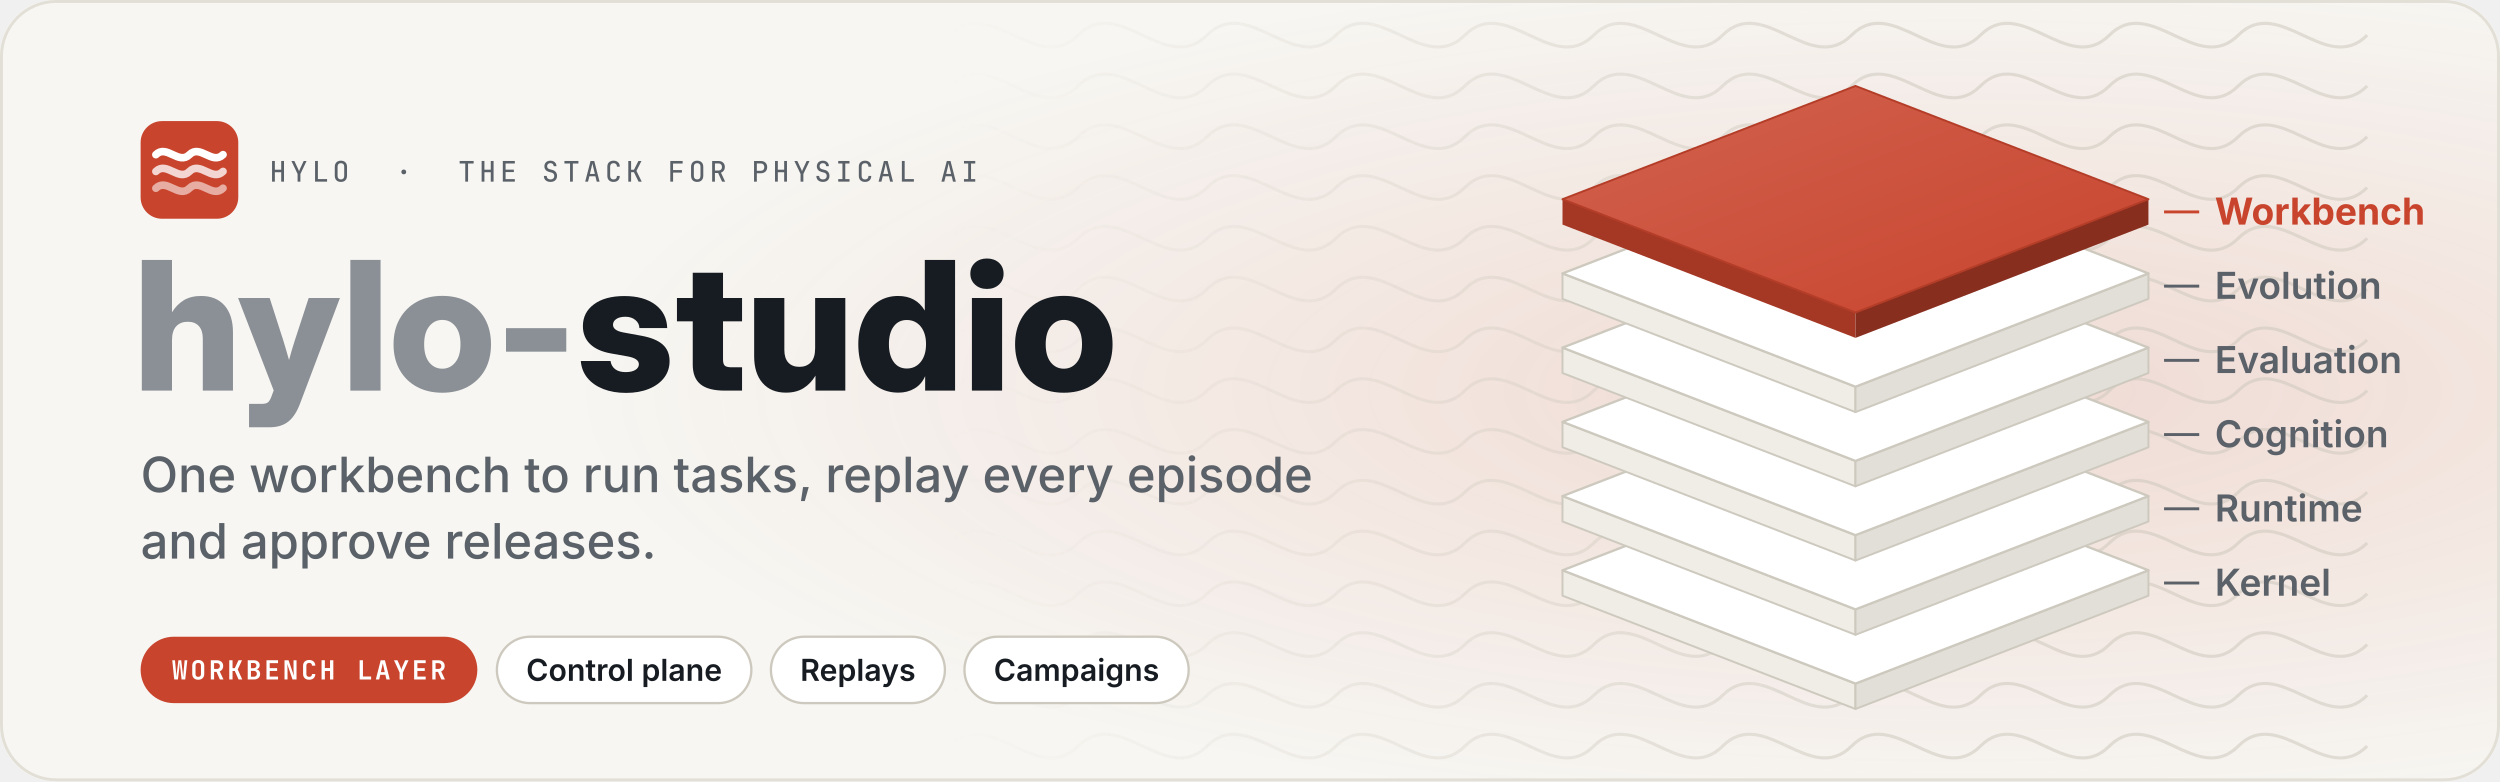
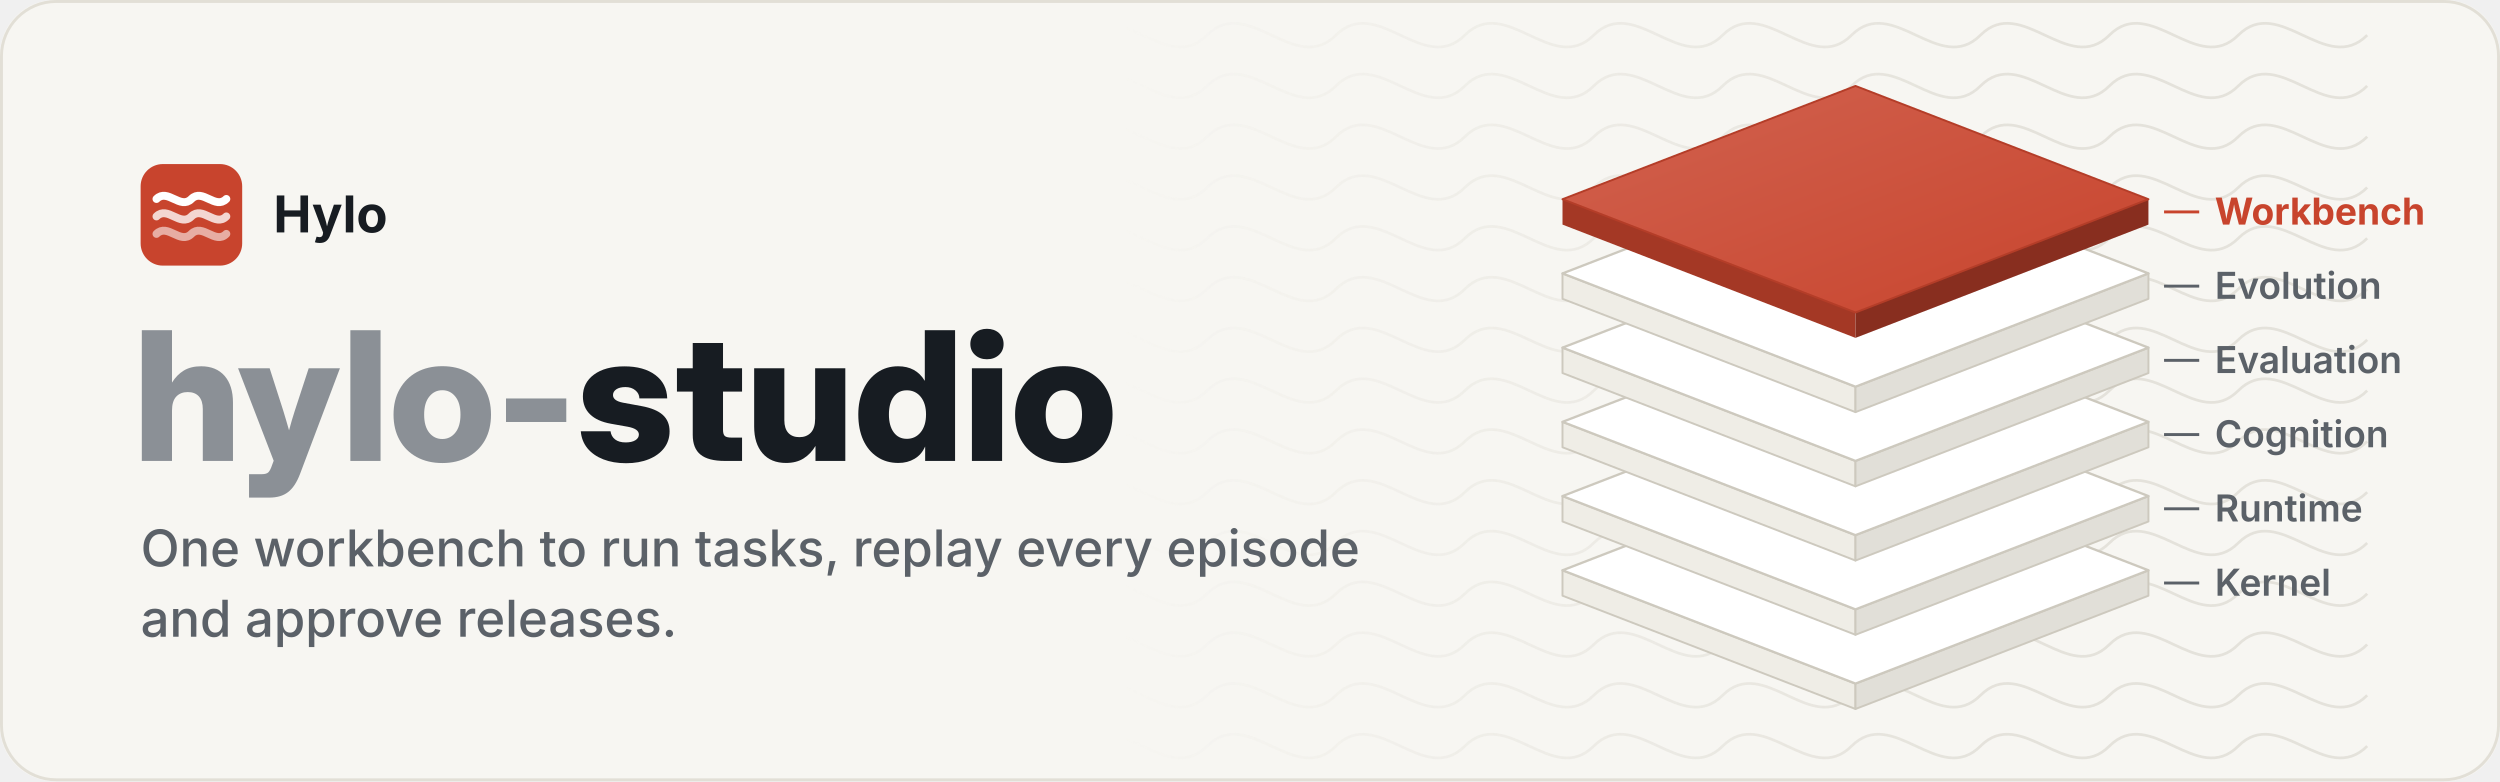
<svg xmlns="http://www.w3.org/2000/svg" viewBox="0 0 1280 400" width="1280" height="400" role="img" aria-labelledby="t d">
  <defs>
+     <path id="b161" d="M135 0V1490H440V888H1089V1490H1395V0H1089V635H440V0Z" />
    <path id="b459" d="M449 0 49 1490H382L555 757Q578 654 598 537Q617 420 635 305Q655 420 676 537Q697 654 722 757L904 1490H1221L1402 757Q1427 655 1448 539Q1469 423 1489 309Q1507 423 1526 539Q1546 655 1569 757L1742 1490H2076L1675 0H1327L1129 762Q1109 843 1093 932Q1077 1022 1061 1118Q1047 1025 1032 936Q1017 846 995 762L798 0Z" />
    <path id="b578" d="M754 -19Q663 -19 600 12Q537 43 498 88Q458 134 437 179H423V0H128V1490H428V930H437Q457 974 496 1021Q534 1068 598 1100Q661 1132 756 1132Q880 1132 983 1068Q1086 1004 1148 876Q1209 748 1209 557Q1209 371 1149 242Q1089 114 986 48Q883 -19 754 -19ZM662 222Q779 222 840 316Q902 410 902 558Q902 705 841 798Q780 892 662 892Q546 892 484 801Q421 710 421 558Q421 406 484 314Q547 222 662 222Z" />
    <path id="b586" d="M628 -22Q459 -22 336 50Q214 123 148 252Q81 382 81 554Q81 727 148 857Q214 987 336 1060Q459 1132 628 1132Q827 1132 960 1032Q1093 933 1125 760L846 708Q827 795 772 846Q718 896 631 896Q511 896 449 802Q387 707 387 555Q387 405 449 310Q511 214 631 214Q718 214 774 266Q830 319 848 409L1127 358Q1095 181 962 80Q829 -22 628 -22Z" />
    <path id="b614" d="M633 -22Q462 -22 338 48Q214 118 148 247Q81 376 81 553Q81 726 148 856Q214 986 334 1059Q455 1132 618 1132Q764 1132 883 1070Q1002 1008 1072 882Q1143 756 1143 565V481H378Q383 344 454 274Q525 204 638 204Q717 204 774 238Q830 271 854 336L1126 285Q1085 146 956 62Q828 -22 633 -22ZM380 669H854Q843 778 784 842Q725 906 621 906Q513 906 451 840Q389 773 380 669Z" />
    <path id="b670" d="M428 647V0H128V1490H422V904Q471 1013 555 1072Q639 1132 763 1132Q937 1132 1042 1020Q1148 908 1148 711V0H847V659Q847 763 794 822Q740 881 645 881Q549 881 488 820Q428 758 428 647Z" />
    <path id="b727" d="M128 0V1490H428V688H445L811 1118H1158L740 633L1179 0H826L514 456L428 359V0Z" />
+     <path id="b736" d="M428 1490V0H128V1490Z" />
    <path id="b773" d="M428 647V0H128V1118H411L415 887Q462 1004 548 1068Q634 1132 763 1132Q937 1132 1042 1020Q1147 908 1147 711V0H847V659Q847 763 794 822Q740 881 645 881Q549 881 488 820Q428 758 428 647Z" />
    <path id="b790" d="M628 -22Q460 -22 337 50Q214 123 148 252Q81 382 81 554Q81 727 148 857Q214 987 337 1060Q460 1132 628 1132Q796 1132 919 1060Q1042 987 1108 857Q1175 727 1175 554Q1175 382 1108 252Q1042 123 919 50Q796 -22 628 -22ZM628 214Q748 214 809 311Q870 408 870 555Q870 703 809 800Q748 896 628 896Q508 896 448 800Q387 703 387 555Q387 408 448 311Q508 214 628 214Z" />
    <path id="b852" d="M128 0V1118H418V923H430Q461 1026 534 1080Q606 1133 700 1133Q751 1133 797 1123V855Q777 861 738 866Q700 870 667 870Q563 870 496 805Q428 740 428 636V0Z" />
+     <path id="b998" d="M120 -396 189 -170 226 -179Q317 -204 375 -176Q433 -147 443 -63L451 -3L31 1118H350L538 538Q561 465 577 392Q593 320 609 246Q627 321 646 394Q666 466 690 538L886 1118H1201L726 -132Q675 -267 580 -346Q484 -426 316 -426Q256 -426 204 -418Q152 -409 120 -396Z" />
    <path id="dx1459" d="M806 712V444H119V712Z" />
    <path id="dx597" d="M509 -23Q370 -23 268 46Q165 114 108 238Q52 363 52 530Q52 691 110 815Q168 939 270 1009Q372 1079 506 1079Q710 1079 809 914H810V1490H1155V0H814V163H813Q772 70 692 24Q613 -23 509 -23ZM605 252Q703 252 764 328Q824 403 824 530Q824 655 764 730Q703 805 605 805Q510 805 456 732Q401 659 401 530Q401 400 456 326Q510 252 605 252Z" />
    <path id="dx670" d="M440 574V0H96V1490H440V893Q493 980 574 1030Q655 1079 772 1079Q944 1079 1040 969Q1135 859 1135 664V0H791V592Q791 686 746 736Q701 785 619 785Q538 785 489 734Q440 682 440 574Z" />
    <path id="dx689" d="M96 0V1056H440V0ZM267 1159Q185 1159 132 1208Q78 1257 78 1333Q78 1409 132 1458Q185 1506 267 1506Q350 1506 404 1458Q457 1409 457 1333Q457 1257 404 1208Q350 1159 267 1159Z" />
    <path id="dx736" d="M440 1490V0H96V1490Z" />
    <path id="dx790" d="M608 -24Q442 -24 317 44Q192 112 122 236Q52 360 52 528Q52 694 122 818Q192 943 317 1012Q442 1080 608 1080Q773 1080 898 1012Q1024 943 1094 818Q1163 694 1163 528Q1163 360 1094 236Q1024 113 898 44Q773 -24 608 -24ZM608 250Q698 250 756 322Q815 394 815 528Q815 662 756 734Q698 806 608 806Q518 806 460 734Q401 662 401 528Q401 394 459 322Q517 250 608 250Z" />
    <path id="dx871" d="M562 -26Q416 -26 303 18Q190 62 122 144Q55 226 46 338H385Q393 279 437 245Q481 211 557 211Q628 211 668 236Q708 261 708 301Q708 367 580 390L389 424Q233 452 152 531Q70 610 70 735Q70 891 196 984Q322 1078 543 1078Q764 1078 895 980Q1026 882 1031 713H714Q713 768 668 805Q624 842 555 842Q488 842 450 816Q413 790 413 751Q413 686 527 664L739 625Q902 595 980 525Q1058 455 1058 337Q1058 229 996 147Q933 65 822 20Q710 -26 562 -26Z" />
    <path id="dx889" d="M761 1056V790H544V355Q544 304 564 285Q584 266 642 266H761V0H566Q376 0 288 72Q199 143 199 297V790H19V1056H199V1344H544V1056Z" />
    <path id="dx915" d="M459 -23Q287 -23 192 87Q96 197 96 392V1056H440V464Q440 370 485 320Q530 271 612 271Q693 271 742 322Q791 374 791 482V1056H1135V0H795V171Q742 81 660 29Q578 -23 459 -23Z" />
    <path id="dx998" d="M129 -418V-151H275Q329 -151 351 -128Q373 -104 392 -46L410 2L4 1056H364L520 570Q537 515 553 460Q569 405 585 349Q600 405 616 460Q633 515 650 570L809 1056H1165L710 -149Q656 -292 574 -355Q493 -418 360 -418Z" />
    <path id="m1501" d="M125 -371 213 214H450L285 -371Z" />
    <path id="m1502" d="M311 -15Q249 -15 206 28Q163 70 163 132Q163 194 206 237Q249 280 311 280Q373 280 416 237Q458 194 458 132Q458 70 416 28Q373 -15 311 -15Z" />
    <path id="m321" d="M786 -20Q593 -20 440 72Q288 164 200 335Q113 506 113 744Q113 983 200 1154Q288 1326 440 1418Q593 1510 786 1510Q979 1510 1130 1418Q1282 1326 1370 1154Q1457 983 1457 744Q1457 506 1370 334Q1282 163 1130 72Q979 -20 786 -20ZM786 188Q913 188 1014 252Q1114 316 1172 440Q1231 564 1231 744Q1231 925 1172 1050Q1114 1174 1014 1238Q913 1302 786 1302Q658 1302 557 1238Q456 1174 398 1050Q339 925 339 744Q339 564 398 440Q456 316 557 252Q658 188 786 188Z" />
    <path id="m507" d="M461 -25Q354 -25 268 14Q183 54 133 130Q83 206 83 316Q83 411 120 472Q157 534 219 570Q281 605 358 623Q434 641 513 650Q661 667 728 680Q795 692 795 751V757Q795 850 740 902Q686 953 581 953Q471 953 408 905Q345 857 322 800L115 854Q153 954 224 1015Q295 1076 386 1104Q478 1132 578 1132Q645 1132 721 1116Q797 1100 864 1058Q931 1017 973 940Q1015 863 1015 742V0H802V153H791Q758 87 678 31Q597 -25 461 -25ZM510 152Q599 152 663 188Q727 223 762 280Q796 337 796 403V546Q780 530 728 518Q675 507 617 499Q559 491 525 487Q432 474 366 436Q299 399 299 313Q299 233 358 192Q418 152 510 152Z" />
    <path id="m578" d="M703 -22Q601 -22 537 12Q473 47 436 93Q400 139 380 175H362V0H148V1490H368V936H380Q399 970 434 1016Q470 1063 534 1098Q598 1132 703 1132Q837 1132 942 1064Q1048 996 1109 867Q1170 738 1170 556Q1170 376 1110 246Q1050 116 944 47Q839 -22 703 -22ZM654 165Q750 165 814 217Q879 269 912 358Q945 447 945 558Q945 668 912 756Q880 843 816 894Q751 945 654 945Q512 945 438 838Q364 732 364 558Q364 383 439 274Q514 165 654 165Z" />
    <path id="m586" d="M618 -23Q460 -23 343 49Q226 121 161 250Q96 380 96 553Q96 727 161 858Q226 988 343 1060Q460 1132 618 1132Q792 1132 918 1044Q1045 957 1086 802L877 752Q854 839 788 892Q721 946 619 946Q518 946 452 893Q385 840 352 750Q320 661 320 553Q320 446 352 358Q385 269 452 216Q518 163 619 163Q723 163 791 218Q859 274 881 365L1089 315Q1048 157 921 67Q794 -23 618 -23Z" />
    <path id="m597" d="M564 -22Q428 -22 322 47Q217 116 156 246Q96 376 96 556Q96 738 157 867Q218 996 324 1064Q429 1132 564 1132Q668 1132 732 1098Q796 1063 832 1016Q867 970 886 936H898V1490H1118V0H904V175H886Q866 139 830 93Q793 47 729 12Q665 -22 564 -22ZM612 165Q752 165 827 274Q902 383 902 558Q902 732 828 838Q754 945 612 945Q515 945 450 894Q386 843 354 756Q321 668 321 558Q321 447 354 358Q387 269 452 217Q517 165 612 165Z" />
    <path id="m614" d="M630 -23Q465 -23 345 48Q225 119 160 248Q96 377 96 551Q96 723 160 854Q223 985 339 1058Q455 1132 611 1132Q738 1132 852 1076Q967 1019 1038 896Q1110 772 1110 570V492H317Q323 330 409 244Q495 159 632 159Q724 159 790 199Q857 239 886 317L1093 268Q1053 137 931 57Q809 -23 630 -23ZM318 656H892Q880 788 810 869Q739 950 612 950Q480 950 404 864Q327 777 318 656Z" />
    <path id="m670" d="M368 662V0H148V1490H366V917Q419 1028 504 1080Q589 1132 704 1132Q875 1132 980 1024Q1085 917 1085 710V0H864V683Q864 804 801 872Q738 940 628 940Q516 940 442 868Q368 795 368 662Z" />
    <path id="m689" d="M148 0V1118H368V0ZM259 1289Q202 1289 162 1327Q121 1365 121 1419Q121 1474 162 1512Q202 1550 259 1550Q316 1550 357 1512Q398 1474 398 1419Q398 1365 357 1327Q316 1289 259 1289Z" />
    <path id="m727" d="M148 0V1490H368V646H388L829 1118H1093L643 636L1124 0H852L475 501L368 394V0Z" />
    <path id="m736" d="M368 1490V0H148V1490Z" />
    <path id="m773" d="M368 662V0H148V1118H358L359 903Q411 1021 498 1076Q586 1132 704 1132Q875 1132 980 1024Q1084 917 1084 710V0H864V683Q864 804 801 872Q738 940 628 940Q516 940 442 868Q368 795 368 662Z" />
    <path id="m790" d="M618 -23Q461 -23 344 49Q226 121 161 250Q96 380 96 553Q96 727 161 858Q226 988 344 1060Q461 1132 618 1132Q776 1132 894 1060Q1011 988 1076 858Q1141 727 1141 553Q1141 380 1076 250Q1011 121 894 49Q776 -23 618 -23ZM618 163Q720 163 786 216Q853 270 886 358Q918 447 918 553Q918 660 886 750Q853 839 786 892Q720 946 618 946Q517 946 451 892Q385 839 352 750Q320 660 320 553Q320 447 352 358Q385 270 451 216Q517 163 618 163Z" />
    <path id="m843" d="M148 -418V1118H362V936H380Q399 970 434 1016Q470 1063 534 1098Q598 1132 703 1132Q837 1132 942 1064Q1048 996 1109 867Q1170 738 1170 556Q1170 376 1110 246Q1050 116 944 47Q839 -22 703 -22Q601 -22 537 12Q473 47 436 93Q400 139 380 175H368V-418ZM654 165Q750 165 814 217Q879 269 912 358Q945 447 945 558Q945 668 912 756Q880 843 816 894Q751 945 654 945Q512 945 438 838Q364 732 364 558Q364 383 439 274Q514 165 654 165Z" />
    <path id="m852" d="M148 0V1118H361V938H373Q403 1029 480 1082Q558 1134 656 1134Q677 1134 704 1132Q732 1130 749 1128V918Q737 921 703 926Q669 930 634 930Q519 930 444 860Q368 789 368 679V0Z" />
    <path id="m871" d="M549 -23Q367 -23 248 56Q128 134 98 283L305 326Q350 155 551 155Q658 155 720 200Q783 244 783 306Q783 412 626 447L438 490Q130 559 130 799Q130 899 186 974Q241 1049 338 1090Q436 1132 563 1132Q744 1132 847 1054Q950 977 986 853L789 810Q768 869 716 914Q664 958 565 958Q474 958 413 917Q352 876 352 813Q352 757 392 722Q433 688 525 667L705 627Q1010 558 1010 325Q1010 223 952 144Q893 66 789 22Q685 -23 549 -23Z" />
    <path id="m889" d="M626 1118V939H403V302Q403 235 432 204Q460 172 525 172Q543 172 570 176Q598 180 618 184L657 8Q622 -4 582 -10Q541 -15 503 -15Q351 -15 267 64Q183 142 183 284V939H20V1118H183V1384H403V1118Z" />
    <path id="m915" d="M529 -14Q358 -14 253 94Q148 201 148 408V1118H368V435Q368 314 432 246Q495 178 604 178Q716 178 790 250Q864 323 864 456V1118H1085V0H874L873 217Q820 95 732 40Q645 -14 529 -14Z" />
    <path id="m980" d="M468 0 46 1118H284L505 483Q531 409 551 336Q571 262 590 188Q608 261 628 335Q648 409 673 483L894 1118H1130L708 0Z" />
    <path id="m984" d="M393 0 57 1118H289L412 655Q435 565 462 458Q488 350 514 219Q540 345 566 453Q592 561 617 655L740 1118H960L1082 655Q1105 564 1131 456Q1157 349 1183 221Q1208 348 1234 455Q1260 562 1284 655L1407 1118H1641L1304 0H1083L945 481Q920 569 896 668Q872 766 849 867Q825 766 801 666Q777 567 752 481L614 0Z" />
    <path id="m998" d="M133 -402 187 -223 212 -229Q297 -252 356 -224Q416 -195 447 -87L471 -5L46 1118H284L505 483Q530 409 549 337Q568 265 586 193Q605 265 625 338Q645 410 671 483L896 1118H1132L646 -155Q595 -289 508 -358Q422 -426 287 -426Q235 -426 194 -418Q154 -411 133 -402Z" />
-     <path id="mono1" d="M46 0 235 730H366L554 0H453L407 190H193L147 0ZM213 272H387L335 490Q320 550 311 592Q302 634 300 649Q298 634 289 592Q280 550 266 491Z" />
-     <path id="mono122" d="M88 0V730H325Q395 730 446 703Q497 676 525 628Q553 579 553 512Q553 446 525 398Q497 349 446 322Q394 295 325 295H187V0ZM187 383H325Q383 383 417 418Q451 454 451 512Q451 571 417 606Q383 642 325 642H187Z" />
-     <path id="mono125" d="M89 0V730H315Q382 730 432 704Q482 677 510 630Q538 582 538 518Q538 444 500 391Q463 338 401 316L548 0H439L300 305H187V0ZM187 393H315Q371 393 404 427Q436 461 436 517Q436 574 403 608Q370 642 315 642H187Z" />
-     <path id="mono129" d="M304 -10Q196 -10 132 46Q68 103 68 202H167Q167 144 204 111Q241 78 304 78Q364 78 400 112Q435 145 435 201Q435 243 412 274Q389 306 347 317L239 346Q168 366 126 418Q85 471 85 543Q85 602 112 646Q138 691 186 716Q234 740 297 740Q361 740 410 716Q458 691 485 647Q512 603 512 545H414Q414 593 382 623Q349 653 297 653Q245 653 214 623Q182 593 182 545Q182 506 203 480Q224 453 262 442L373 412Q448 392 490 336Q532 279 532 201Q532 137 504 90Q476 42 424 16Q373 -10 304 -10Z" />
-     <path id="mono137" d="M251 0V640H53V730H547V640H350V0Z" />
-     <path id="mono168" d="M251 0V271L32 730H137L272 442Q284 416 292 395Q299 374 301 365Q304 374 312 395Q319 416 332 442L466 730H568L350 271V0Z" />
-     <path id="mono27" d="M308 -10Q207 -10 148 46Q88 103 88 202V529Q88 627 148 684Q207 740 308 740Q408 740 468 683Q527 626 527 529H428Q428 588 396 620Q364 652 308 652Q251 652 219 620Q187 588 187 529V202Q187 142 219 110Q251 78 308 78Q364 78 396 110Q428 142 428 202H527Q527 104 468 47Q408 -10 308 -10Z" />
-     <path id="mono37" d="M97 0V730H522V641H195V424H487V338H195V89H522V0Z" />
-     <path id="mono56" d="M91 0V730H527V639H188V409H501V319H190V0Z" />
-     <path id="mono64" d="M89 0V730H188V422H412V730H511V0H412V332H188V0Z" />
-     <path id="mono67" d="M101 0V90H250V640H101V730H499V640H350V90H499V0Z" />
-     <path id="mono81" d="M88 0V730H187V420H289L445 730H553L376 379L562 0H450L287 333H187V0Z" />
-     <path id="mono818" d="M300 259Q262 259 238 282Q215 305 215 341Q215 379 238 403Q262 427 300 427Q338 427 362 403Q385 379 385 341Q385 305 362 282Q338 259 300 259Z" />
-     <path id="mono83" d="M128 0V730H227V90H552V0Z" />
-     <path id="mono96" d="M300 -10Q200 -10 142 48Q84 106 84 212V519Q84 624 142 682Q200 740 300 740Q400 740 458 682Q516 625 516 519V212Q516 106 458 48Q400 -10 300 -10ZM300 78Q356 78 386 110Q417 142 417 202V529Q417 588 387 620Q357 652 300 652Q243 652 213 620Q183 588 183 529V202Q183 142 214 110Q244 78 300 78Z" />
-     <path id="monob1" d="M35 0 219 730H380L565 0H437L397 177H203L163 0ZM226 279H374L330 475Q319 524 311 564Q303 603 300 621Q297 603 289 564Q281 524 270 476Z" />
-     <path id="monob125" d="M77 0V730H307Q380 730 434 703Q487 676 517 628Q547 579 547 513Q547 440 511 386Q475 331 414 308L557 0H420L292 290H201V0ZM201 400H307Q360 400 390 429Q420 458 420 509Q420 560 390 590Q359 620 307 620H201Z" />
-     <path id="monob162" d="M90 0 14 730H118L164 220Q166 194 168 154Q171 113 171 85Q174 113 178 154Q181 194 184 220L248 730H355L415 220Q418 194 422 154Q427 113 430 85Q431 113 434 154Q436 194 438 220L483 730H586L506 0H368L312 512Q309 541 306 582Q303 624 301 651Q299 624 296 582Q293 541 290 512L229 0Z" />
-     <path id="monob168" d="M237 0V265L23 730H155L268 477Q281 447 290 418Q299 389 302 373Q306 389 314 418Q323 447 336 477L447 730H577L363 265V0Z" />
-     <path id="monob26" d="M77 0V730H301Q406 730 468 679Q531 628 531 542Q531 482 496 439Q462 396 407 387V385Q448 380 480 356Q512 331 530 292Q548 254 548 208Q548 145 519 98Q490 51 437 26Q384 0 312 0ZM199 429H299Q348 429 377 456Q406 482 406 528Q406 573 378 600Q349 626 299 626H199ZM199 104H305Q360 104 392 134Q423 163 423 214Q423 265 392 296Q360 328 305 328H199Z" />
-     <path id="monob27" d="M308 -10Q237 -10 185 16Q133 43 104 92Q76 140 76 206V524Q76 590 104 638Q133 687 185 714Q237 740 308 740Q378 740 430 714Q482 687 511 638Q540 590 540 524H414Q414 575 386 602Q359 630 308 630Q257 630 229 602Q201 575 201 524V206Q201 155 229 128Q257 100 308 100Q359 100 386 128Q414 155 414 206H540Q540 140 511 92Q482 43 430 16Q378 -10 308 -10Z" />
-     <path id="monob37" d="M88 0V730H526V620H211V430H491V324H211V110H526V0Z" />
-     <path id="monob64" d="M77 0V730H202V434H398V730H523V0H398V321H202V0Z" />
-     <path id="monob81" d="M76 0V730H201V432H287L426 730H561L397 382L569 0H430L286 323H201V0Z" />
-     <path id="monob83" d="M121 0V730H246V113H556V0Z" />
-     <path id="monob90" d="M72 0V730H225L428 140Q425 172 422 216Q419 259 416 304Q414 349 414 384V730H528V0H375L174 590Q176 561 179 520Q182 479 184 436Q186 393 186 357V0Z" />
-     <path id="monob96" d="M300 -10Q195 -10 134 50Q72 110 72 216V514Q72 620 134 680Q195 740 300 740Q405 740 466 680Q528 620 528 515V216Q528 110 466 50Q405 -10 300 -10ZM300 100Q351 100 377 128Q403 155 403 206V524Q403 575 377 602Q351 630 300 630Q249 630 223 602Q197 575 197 524V206Q197 155 223 128Q249 100 300 100Z" />
    <path id="sb271" d="M150 0V1490H417V1048L413 729Q465 809 523 884Q581 959 654 1044L1045 1490H1377L805 845L1387 0H1072L620 668L417 447V0Z" />
    <path id="sb384" d="M150 0V1490H707Q964 1490 1098 1358Q1232 1226 1232 1013Q1232 862 1164 753Q1096 644 964 592L1287 0H988L695 547H417V0ZM417 768H668Q819 768 889 832Q959 895 959 1013Q959 1133 889 1200Q819 1266 666 1266H417Z" />
    <path id="sb507" d="M450 -23Q344 -23 259 16Q174 54 125 129Q76 204 76 314Q76 440 138 510Q199 579 296 610Q394 642 502 653Q648 669 713 682Q778 696 778 754V759Q778 841 728 886Q678 932 583 932Q485 932 427 889Q369 846 349 791L108 840Q157 988 286 1060Q414 1132 582 1132Q661 1132 742 1114Q822 1095 889 1052Q956 1008 997 934Q1038 859 1038 747V0H789V154H779Q742 82 661 30Q580 -23 450 -23ZM517 170Q637 170 708 239Q780 308 780 401V533Q762 519 716 508Q670 498 618 490Q567 483 533 478Q445 466 386 430Q328 394 328 317Q328 245 381 208Q434 170 517 170Z" />
    <path id="sb614" d="M632 -23Q463 -23 342 48Q220 119 154 248Q89 377 89 552Q89 724 154 854Q218 985 336 1058Q455 1132 615 1132Q751 1132 868 1072Q984 1013 1055 888Q1126 764 1126 568V486H348Q353 337 432 259Q510 181 635 181Q721 181 782 218Q844 255 870 326L1109 277Q1069 142 944 60Q818 -23 632 -23ZM349 663H873Q861 783 796 856Q732 928 616 928Q497 928 428 852Q358 775 349 663Z" />
    <path id="sb658" d="M620 -442Q418 -442 296 -368Q174 -294 132 -183L352 -104Q378 -152 438 -198Q497 -244 619 -244Q740 -244 813 -188Q886 -131 886 -11V200H864Q844 160 807 117Q770 74 708 46Q646 17 549 17Q421 17 316 78Q212 138 150 259Q89 380 89 562Q89 745 150 872Q212 1000 317 1066Q422 1132 551 1132Q650 1132 714 1099Q778 1066 816 1020Q854 973 874 933H888V1118H1143V-3Q1143 -153 1075 -250Q1007 -347 889 -394Q771 -442 620 -442ZM622 222Q749 222 818 313Q887 404 887 564Q887 723 819 820Q751 918 622 918Q490 918 422 817Q355 716 355 564Q355 409 423 316Q491 222 622 222Z" />
    <path id="sb689" d="M138 0V1118H398V0ZM268 1276Q206 1276 162 1318Q117 1359 117 1419Q117 1478 162 1520Q206 1561 268 1561Q331 1561 376 1520Q420 1478 420 1419Q420 1359 376 1318Q331 1276 268 1276Z" />
    <path id="sb73" d="M785 -20Q589 -20 435 71Q281 162 192 333Q103 504 103 744Q103 985 192 1156Q282 1328 436 1419Q590 1510 785 1510Q948 1510 1082 1449Q1215 1388 1302 1272Q1389 1157 1413 994H1144Q1119 1126 1021 1198Q923 1271 789 1271Q606 1271 488 1134Q371 998 371 744Q371 487 489 353Q607 219 788 219Q922 219 1020 292Q1119 364 1144 496H1414Q1393 353 1311 236Q1229 119 1095 50Q961 -20 785 -20Z" />
    <path id="sb736" d="M398 1490V0H138V1490Z" />
    <path id="sb766" d="M138 0V1118H382L390 905Q434 1024 520 1080Q607 1136 707 1136Q921 1136 994 893Q1039 1014 1136 1075Q1233 1136 1351 1136Q1502 1136 1604 1038Q1706 940 1706 754V0H1446V714Q1446 818 1389 866Q1332 914 1252 914Q1157 914 1103 855Q1049 796 1049 702V0H795V726Q795 811 742 862Q689 914 606 914Q520 914 459 856Q398 797 398 685V0Z" />
    <path id="sb773" d="M398 655V0H138V1118H384L387 895Q487 1132 733 1132Q906 1132 1010 1022Q1115 912 1115 711V0H855V671Q855 783 797 847Q739 911 637 911Q533 911 466 844Q398 777 398 655Z" />
    <path id="sb790" d="M623 -23Q460 -23 340 50Q220 122 154 252Q89 381 89 553Q89 727 154 858Q220 988 340 1060Q460 1132 623 1132Q786 1132 906 1060Q1026 988 1092 858Q1158 727 1158 553Q1158 381 1092 252Q1026 122 906 50Q786 -23 623 -23ZM623 188Q714 188 774 237Q834 286 864 369Q894 452 894 554Q894 657 864 740Q834 823 774 872Q714 921 623 921Q533 921 473 872Q413 823 384 740Q354 657 354 554Q354 452 384 369Q413 286 473 237Q533 188 623 188Z" />
-     <path id="sb843" d="M138 -418V1118H392V933H409Q428 972 465 1018Q502 1065 566 1098Q630 1132 729 1132Q858 1132 962 1066Q1067 1000 1128 872Q1190 743 1190 557Q1190 373 1130 244Q1069 115 965 48Q861 -20 728 -20Q632 -20 568 12Q505 45 467 91Q429 137 409 177H398V-418ZM658 194Q788 194 856 298Q923 401 923 558Q923 714 856 816Q790 918 658 918Q529 918 461 820Q393 721 393 558Q393 395 462 294Q531 194 658 194Z" />
    <path id="sb852" d="M138 0V1118H390V931H402Q432 1028 507 1080Q582 1133 678 1133Q728 1133 773 1126V887Q757 891 721 896Q685 900 650 900Q541 900 470 832Q398 765 398 658V0Z" />
-     <path id="sb871" d="M561 -23Q368 -23 242 60Q117 142 88 294L331 340Q375 176 566 176Q662 176 718 214Q775 253 775 310Q775 405 624 438L433 479Q119 547 119 792Q119 896 176 972Q233 1048 334 1090Q436 1132 570 1132Q760 1132 870 1053Q981 974 1015 844L783 798Q763 856 713 897Q663 938 573 938Q491 938 435 902Q379 865 379 808Q379 759 416 728Q452 696 538 677L728 637Q1041 570 1041 335Q1041 229 980 148Q919 68 810 22Q702 -23 561 -23Z" />
    <path id="sb889" d="M655 1118V914H439V315Q439 254 464 226Q490 197 550 197Q568 197 597 202Q626 206 645 210L686 9Q643 -4 598 -10Q553 -15 512 -15Q351 -15 265 65Q179 145 179 293V914H20V1118H179V1384H439V1118Z" />
    <path id="sb915" d="M521 -14Q348 -14 243 96Q138 206 138 407V1118H398V447Q398 335 456 271Q515 207 617 207Q721 207 788 274Q855 341 855 463V1118H1116V0H869L867 224Q767 -14 521 -14Z" />
    <path id="sb95" d="M150 0V1490H1118V1265H417V863H1066V641H417V225H1122V0Z" />
    <path id="sb980" d="M455 0 39 1118H317L521 510Q546 436 566 361Q585 286 604 210Q622 286 641 361Q660 436 685 510L888 1118H1164L746 0Z" />
-     <path id="sb998" d="M127 -399 188 -196 219 -204Q307 -228 366 -200Q425 -171 445 -75L461 -4L39 1118H317L521 510Q545 437 563 364Q581 292 597 219Q616 293 636 366Q655 438 680 510L891 1118H1166L686 -144Q635 -278 544 -352Q453 -426 301 -426Q246 -426 200 -418Q153 -410 127 -399Z" />
    <clipPath id="cardclip">
      <rect width="1280" height="400" rx="28" />
    </clipPath>
-     <radialGradient id="glow" cx="0.78" cy="0.5" r="0.55">
-       <stop offset="0" stop-color="#c8442d" stop-opacity="0.16" />
-       <stop offset="1" stop-color="#c8442d" stop-opacity="0" />
-     </radialGradient>
    <linearGradient id="wavefade" x1="0" y1="0" x2="1" y2="0">
-       <stop offset="0.38" stop-color="#fff" stop-opacity="0" />
-       <stop offset="0.75" stop-color="#fff" stop-opacity="1" />
+       <stop offset="0.45" stop-color="#fff" stop-opacity="0" />
+       <stop offset="0.8" stop-color="#fff" stop-opacity="1" />
    </linearGradient>
    <mask id="wavemask">
      <rect width="1280" height="400" fill="url(#wavefade)" />
    </mask>
    <linearGradient id="slab0" x1="0" y1="0" x2="1" y2="1">
      <stop offset="0" stop-color="#d1624f" />
      <stop offset="1" stop-color="#c8442d" />
    </linearGradient>
  </defs>
  <g clip-path="url(#cardclip)">
    <rect x="0.0" y="0.0" width="1280.0" height="400.0" rx="0" fill="#f7f6f2" />
-     <rect x="0.0" y="0.0" width="1280.0" height="400.0" rx="0" fill="url(#glow)" />
-     <g mask="url(#wavemask)" fill="none" stroke="#cdc9be" stroke-width="1.6" opacity="0.55">
+     <g mask="url(#wavemask)" fill="none" stroke="#cdc9be" stroke-width="1.4" opacity="0.45">
      <path d="M420 18c21-21 45 21 66 0s45 21 66 0s45 21 66 0s45 21 66 0s45 21 66 0s45 21 66 0s45 21 66 0s45 21 66 0s45 21 66 0s45 21 66 0s45 21 66 0s45 21 66 0" />
      <path d="M420 44c21-21 45 21 66 0s45 21 66 0s45 21 66 0s45 21 66 0s45 21 66 0s45 21 66 0s45 21 66 0s45 21 66 0s45 21 66 0s45 21 66 0s45 21 66 0s45 21 66 0" />
      <path d="M420 70c21-21 45 21 66 0s45 21 66 0s45 21 66 0s45 21 66 0s45 21 66 0s45 21 66 0s45 21 66 0s45 21 66 0s45 21 66 0s45 21 66 0s45 21 66 0s45 21 66 0" />
      <path d="M420 96c21-21 45 21 66 0s45 21 66 0s45 21 66 0s45 21 66 0s45 21 66 0s45 21 66 0s45 21 66 0s45 21 66 0s45 21 66 0s45 21 66 0s45 21 66 0s45 21 66 0" />
      <path d="M420 122c21-21 45 21 66 0s45 21 66 0s45 21 66 0s45 21 66 0s45 21 66 0s45 21 66 0s45 21 66 0s45 21 66 0s45 21 66 0s45 21 66 0s45 21 66 0s45 21 66 0" />
      <path d="M420 148c21-21 45 21 66 0s45 21 66 0s45 21 66 0s45 21 66 0s45 21 66 0s45 21 66 0s45 21 66 0s45 21 66 0s45 21 66 0s45 21 66 0s45 21 66 0s45 21 66 0" />
      <path d="M420 174c21-21 45 21 66 0s45 21 66 0s45 21 66 0s45 21 66 0s45 21 66 0s45 21 66 0s45 21 66 0s45 21 66 0s45 21 66 0s45 21 66 0s45 21 66 0s45 21 66 0" />
      <path d="M420 200c21-21 45 21 66 0s45 21 66 0s45 21 66 0s45 21 66 0s45 21 66 0s45 21 66 0s45 21 66 0s45 21 66 0s45 21 66 0s45 21 66 0s45 21 66 0s45 21 66 0" />
      <path d="M420 226c21-21 45 21 66 0s45 21 66 0s45 21 66 0s45 21 66 0s45 21 66 0s45 21 66 0s45 21 66 0s45 21 66 0s45 21 66 0s45 21 66 0s45 21 66 0s45 21 66 0" />
      <path d="M420 252c21-21 45 21 66 0s45 21 66 0s45 21 66 0s45 21 66 0s45 21 66 0s45 21 66 0s45 21 66 0s45 21 66 0s45 21 66 0s45 21 66 0s45 21 66 0s45 21 66 0" />
      <path d="M420 278c21-21 45 21 66 0s45 21 66 0s45 21 66 0s45 21 66 0s45 21 66 0s45 21 66 0s45 21 66 0s45 21 66 0s45 21 66 0s45 21 66 0s45 21 66 0s45 21 66 0" />
      <path d="M420 304c21-21 45 21 66 0s45 21 66 0s45 21 66 0s45 21 66 0s45 21 66 0s45 21 66 0s45 21 66 0s45 21 66 0s45 21 66 0s45 21 66 0s45 21 66 0s45 21 66 0" />
      <path d="M420 330c21-21 45 21 66 0s45 21 66 0s45 21 66 0s45 21 66 0s45 21 66 0s45 21 66 0s45 21 66 0s45 21 66 0s45 21 66 0s45 21 66 0s45 21 66 0s45 21 66 0" />
      <path d="M420 356c21-21 45 21 66 0s45 21 66 0s45 21 66 0s45 21 66 0s45 21 66 0s45 21 66 0s45 21 66 0s45 21 66 0s45 21 66 0s45 21 66 0s45 21 66 0s45 21 66 0" />
      <path d="M420 382c21-21 45 21 66 0s45 21 66 0s45 21 66 0s45 21 66 0s45 21 66 0s45 21 66 0s45 21 66 0s45 21 66 0s45 21 66 0s45 21 66 0s45 21 66 0s45 21 66 0" />
      <path d="M420 408c21-21 45 21 66 0s45 21 66 0s45 21 66 0s45 21 66 0s45 21 66 0s45 21 66 0s45 21 66 0s45 21 66 0s45 21 66 0s45 21 66 0s45 21 66 0s45 21 66 0" />
    </g>
  </g>
  <rect x="0.75" y="0.75" width="1278.5" height="398.5" rx="28" fill="none" stroke="#e2dfd6" stroke-width="1.5" />
  <polygon points="800.0,292.0 950.0,350.0 950.0,363.0 800.0,305.0" fill="#efede6" stroke="#cdc9be" stroke-width="1" stroke-linejoin="round" />
  <polygon points="950.0,350.0 1100.0,292.0 1100.0,305.0 950.0,363.0" fill="#e1dfd8" stroke="#cdc9be" stroke-width="1" stroke-linejoin="round" />
  <polygon points="950.0,234.0 1100.0,292.0 950.0,350.0 800.0,292.0" fill="#ffffff" stroke="#cdc9be" stroke-width="1.2" stroke-linejoin="round" />
  <line x1="1108" y1="298.5" x2="1126" y2="298.5" stroke="#5b6168" stroke-width="1.5" />
  <g transform="translate(1134.0 305.0) scale(0.00928 -0.00928)" fill="#5b6168">
    <use href="#sb271" x="0" />
    <use href="#sb614" x="1359" />
    <use href="#sb852" x="2570" />
    <use href="#sb773" x="3403" />
    <use href="#sb614" x="4656" />
    <use href="#sb736" x="5867" />
  </g>
  <polygon points="800.0,254.0 950.0,312.0 950.0,325.0 800.0,267.0" fill="#efede6" stroke="#cdc9be" stroke-width="1" stroke-linejoin="round" />
  <polygon points="950.0,312.0 1100.0,254.0 1100.0,267.0 950.0,325.0" fill="#e1dfd8" stroke="#cdc9be" stroke-width="1" stroke-linejoin="round" />
  <polygon points="950.0,196.0 1100.0,254.0 950.0,312.0 800.0,254.0" fill="#ffffff" stroke="#cdc9be" stroke-width="1.2" stroke-linejoin="round" />
  <line x1="1108" y1="260.5" x2="1126" y2="260.5" stroke="#5b6168" stroke-width="1.5" />
  <g transform="translate(1134.0 267.0) scale(0.00928 -0.00928)" fill="#5b6168">
    <use href="#sb384" x="0" />
    <use href="#sb915" x="1336" />
    <use href="#sb773" x="2590" />
    <use href="#sb889" x="3843" />
    <use href="#sb689" x="4566" />
    <use href="#sb766" x="5102" />
    <use href="#sb614" x="6946" />
  </g>
  <polygon points="800.0,216.0 950.0,274.0 950.0,287.0 800.0,229.0" fill="#efede6" stroke="#cdc9be" stroke-width="1" stroke-linejoin="round" />
  <polygon points="950.0,274.0 1100.0,216.0 1100.0,229.0 950.0,287.0" fill="#e1dfd8" stroke="#cdc9be" stroke-width="1" stroke-linejoin="round" />
  <polygon points="950.0,158.0 1100.0,216.0 950.0,274.0 800.0,216.0" fill="#ffffff" stroke="#cdc9be" stroke-width="1.2" stroke-linejoin="round" />
  <line x1="1108" y1="222.5" x2="1126" y2="222.5" stroke="#5b6168" stroke-width="1.5" />
  <g transform="translate(1134.0 229.0) scale(0.00928 -0.00928)" fill="#5b6168">
    <use href="#sb73" x="0" />
    <use href="#sb790" x="1509" />
    <use href="#sb658" x="2756" />
    <use href="#sb773" x="4037" />
    <use href="#sb689" x="5290" />
    <use href="#sb889" x="5826" />
    <use href="#sb689" x="6549" />
    <use href="#sb790" x="7085" />
    <use href="#sb773" x="8332" />
  </g>
  <polygon points="800.0,178.0 950.0,236.0 950.0,249.0 800.0,191.0" fill="#efede6" stroke="#cdc9be" stroke-width="1" stroke-linejoin="round" />
  <polygon points="950.0,236.0 1100.0,178.0 1100.0,191.0 950.0,249.0" fill="#e1dfd8" stroke="#cdc9be" stroke-width="1" stroke-linejoin="round" />
  <polygon points="950.0,120.0 1100.0,178.0 950.0,236.0 800.0,178.0" fill="#ffffff" stroke="#cdc9be" stroke-width="1.2" stroke-linejoin="round" />
  <line x1="1108" y1="184.5" x2="1126" y2="184.5" stroke="#5b6168" stroke-width="1.5" />
  <g transform="translate(1134.0 191.0) scale(0.00928 -0.00928)" fill="#5b6168">
    <use href="#sb95" x="0" />
    <use href="#sb980" x="1240" />
    <use href="#sb507" x="2425" />
    <use href="#sb736" x="3601" />
    <use href="#sb915" x="4137" />
    <use href="#sb507" x="5391" />
    <use href="#sb889" x="6567" />
    <use href="#sb689" x="7290" />
    <use href="#sb790" x="7826" />
    <use href="#sb773" x="9073" />
  </g>
  <polygon points="800.0,140.0 950.0,198.0 950.0,211.0 800.0,153.0" fill="#efede6" stroke="#cdc9be" stroke-width="1" stroke-linejoin="round" />
  <polygon points="950.0,198.0 1100.0,140.0 1100.0,153.0 950.0,211.0" fill="#e1dfd8" stroke="#cdc9be" stroke-width="1" stroke-linejoin="round" />
  <polygon points="950.0,82.0 1100.0,140.0 950.0,198.0 800.0,140.0" fill="#ffffff" stroke="#cdc9be" stroke-width="1.2" stroke-linejoin="round" />
  <line x1="1108" y1="146.5" x2="1126" y2="146.5" stroke="#5b6168" stroke-width="1.5" />
  <g transform="translate(1134.0 153.0) scale(0.00928 -0.00928)" fill="#5b6168">
    <use href="#sb95" x="0" />
    <use href="#sb980" x="1240" />
    <use href="#sb790" x="2404" />
    <use href="#sb736" x="3651" />
    <use href="#sb915" x="4187" />
    <use href="#sb889" x="5441" />
    <use href="#sb689" x="6164" />
    <use href="#sb790" x="6700" />
    <use href="#sb773" x="7947" />
  </g>
  <polygon points="800.0,102.0 950.0,160.0 950.0,173.0 800.0,115.0" fill="#a43825" />
  <polygon points="950.0,160.0 1100.0,102.0 1100.0,115.0 950.0,173.0" fill="#882e1f" />
  <polygon points="950.0,44.0 1100.0,102.0 950.0,160.0 800.0,102.0" fill="url(#slab0)" stroke="#b43d28" stroke-width="1" stroke-linejoin="round" />
  <line x1="1108" y1="108.5" x2="1126" y2="108.5" stroke="#c8442d" stroke-width="1.5" />
  <g transform="translate(1134.0 115.0) scale(0.00928 -0.00928)" fill="#c8442d">
    <use href="#b459" x="0" />
    <use href="#b790" x="2023" />
    <use href="#b852" x="3279" />
    <use href="#b727" x="4145" />
    <use href="#b578" x="5333" />
    <use href="#b614" x="6624" />
    <use href="#b773" x="7844" />
    <use href="#b586" x="9119" />
    <use href="#b670" x="10324" />
  </g>
-   <g transform="translate(72 62) scale(0.7812)">
+   <g transform="translate(72 84) scale(0.8125)">
    <rect width="64" height="64" rx="14" fill="#c8442d" />
    <g fill="none" stroke="#ffffff" stroke-width="5" stroke-linecap="round">
      <path d="M10 22c7-7 15 7 22 0s15 7 22 0" />
      <path d="M10 33c7-7 15 7 22 0s15 7 22 0" opacity=".78" />
      <path d="M10 44c7-7 15 7 22 0s15 7 22 0" opacity=".56" />
    </g>
  </g>
-   <g transform="translate(138.0 93.0) scale(0.0145 -0.0145)" fill="#5b6168">
-     <use href="#mono64" x="0" />
-     <use href="#mono168" x="740" />
-     <use href="#mono83" x="1480" />
-     <use href="#mono96" x="2220" />
-     <use href="#mono818" x="4440" />
-     <use href="#mono137" x="6660" />
-     <use href="#mono64" x="7400" />
-     <use href="#mono37" x="8140" />
-     <use href="#mono129" x="9620" />
-     <use href="#mono137" x="10360" />
-     <use href="#mono1" x="11100" />
-     <use href="#mono27" x="11840" />
-     <use href="#mono81" x="12580" />
-     <use href="#mono56" x="14060" />
-     <use href="#mono96" x="14800" />
-     <use href="#mono125" x="15540" />
-     <use href="#mono122" x="17020" />
-     <use href="#mono64" x="17760" />
-     <use href="#mono168" x="18500" />
-     <use href="#mono129" x="19240" />
-     <use href="#mono67" x="19980" />
-     <use href="#mono27" x="20720" />
-     <use href="#mono1" x="21460" />
-     <use href="#mono83" x="22200" />
-     <use href="#mono1" x="23680" />
-     <use href="#mono67" x="24420" />
-   </g>
-   <g transform="translate(68.3 200.0) scale(0.04492 -0.04492)" fill="#8b9096">
+   <g transform="translate(140.0 119.0) scale(0.0127 -0.0127)" fill="#171c22">
+     <use href="#b161" x="0" />
+     <use href="#b998" x="1551" />
+     <use href="#b736" x="2789" />
+     <use href="#b790" x="3344" />
+   </g>
+   <g transform="translate(68.3 236.0) scale(0.04492 -0.04492)" fill="#8b9096">
    <use href="#dx670" x="0" />
    <use href="#dx998" x="1189" />
    <use href="#dx736" x="2377" />
    <use href="#dx790" x="2913" />
    <use href="#dx1459" x="4128" />
  </g>
-   <g transform="translate(295.3 200.0) scale(0.04492 -0.04492)" fill="#171c22">
+   <g transform="translate(295.3 236.0) scale(0.04492 -0.04492)" fill="#171c22">
    <use href="#dx871" x="0" />
    <use href="#dx889" x="1123" />
    <use href="#dx915" x="1926" />
    <use href="#dx597" x="3157" />
    <use href="#dx689" x="4408" />
    <use href="#dx790" x="4944" />
  </g>
-   <g transform="translate(72.0 252.0) scale(0.01221 -0.01221)" fill="#5b6168">
+   <g transform="translate(72.0 290.0) scale(0.0127 -0.0127)" fill="#5b6168">
    <use href="#m321" x="0" />
    <use href="#m773" x="1570" />
    <use href="#m614" x="2802" />
    <use href="#m984" x="4551" />
    <use href="#m790" x="6215" />
    <use href="#m852" x="7452" />
    <use href="#m727" x="8276" />
    <use href="#m578" x="9421" />
    <use href="#m614" x="10687" />
    <use href="#m773" x="11890" />
    <use href="#m586" x="13122" />
    <use href="#m670" x="14304" />
    <use href="#m889" x="16082" />
    <use href="#m790" x="16759" />
    <use href="#m852" x="18542" />
    <use href="#m915" x="19334" />
    <use href="#m773" x="20566" />
    <use href="#m889" x="22344" />
    <use href="#m507" x="23051" />
    <use href="#m871" x="24214" />
    <use href="#m727" x="25317" />
    <use href="#m871" x="26462" />
    <use href="#m1501" x="27565" />
    <use href="#m852" x="28711" />
    <use href="#m614" x="29464" />
    <use href="#m843" x="30667" />
    <use href="#m736" x="31933" />
    <use href="#m507" x="32449" />
    <use href="#m998" x="33580" />
    <use href="#m614" x="35304" />
    <use href="#m980" x="36468" />
    <use href="#m614" x="37606" />
    <use href="#m852" x="38809" />
    <use href="#m998" x="39633" />
    <use href="#m614" x="41357" />
    <use href="#m843" x="42560" />
    <use href="#m689" x="43826" />
    <use href="#m871" x="44342" />
    <use href="#m790" x="45445" />
    <use href="#m597" x="46682" />
    <use href="#m614" x="47948" />
  </g>
-   <g transform="translate(72.0 286.0) scale(0.01221 -0.01221)" fill="#5b6168">
+   <g transform="translate(72.0 326.0) scale(0.0127 -0.0127)" fill="#5b6168">
    <use href="#m507" x="0" />
    <use href="#m773" x="1163" />
    <use href="#m597" x="2395" />
    <use href="#m507" x="4207" />
    <use href="#m843" x="5370" />
    <use href="#m843" x="6636" />
    <use href="#m852" x="7902" />
    <use href="#m790" x="8655" />
    <use href="#m980" x="9853" />
    <use href="#m614" x="10991" />
    <use href="#m852" x="12740" />
    <use href="#m614" x="13493" />
    <use href="#m736" x="14696" />
    <use href="#m614" x="15212" />
    <use href="#m507" x="16435" />
    <use href="#m871" x="17598" />
    <use href="#m614" x="18701" />
    <use href="#m871" x="19904" />
    <use href="#m1502" x="21007" />
  </g>
-   <rect x="72.0" y="326.0" width="172.4" height="34.0" rx="17.0" fill="#c8442d" />
-   <g transform="translate(88.0 347.9) scale(0.0135 -0.0135)" fill="#ffffff">
-     <use href="#monob162" x="0" />
-     <use href="#monob96" x="700" />
-     <use href="#monob125" x="1400" />
-     <use href="#monob81" x="2100" />
-     <use href="#monob26" x="2800" />
-     <use href="#monob37" x="3500" />
-     <use href="#monob90" x="4200" />
-     <use href="#monob27" x="4900" />
-     <use href="#monob64" x="5600" />
-     <use href="#monob83" x="7000" />
-     <use href="#monob1" x="7700" />
-     <use href="#monob168" x="8400" />
-     <use href="#monob37" x="9100" />
-     <use href="#monob125" x="9800" />
-   </g>
-   <rect x="254.4" y="326.0" width="130.3" height="34.0" rx="17.0" fill="#ffffff" stroke="#cdc9be" stroke-width="1.2" />
-   <g transform="translate(269.4 348.6) scale(0.00757 -0.00757)" fill="#171c22">
-     <use href="#sb73" x="0" />
-     <use href="#sb790" x="1509" />
-     <use href="#sb773" x="2756" />
-     <use href="#sb889" x="4009" />
-     <use href="#sb852" x="4732" />
-     <use href="#sb790" x="5500" />
-     <use href="#sb736" x="6747" />
-     <use href="#sb843" x="7799" />
-     <use href="#sb736" x="9077" />
-     <use href="#sb507" x="9613" />
-     <use href="#sb773" x="10789" />
-     <use href="#sb614" x="12042" />
-   </g>
-   <rect x="394.7" y="326.0" width="89.1" height="34.0" rx="17.0" fill="#ffffff" stroke="#cdc9be" stroke-width="1.2" />
-   <g transform="translate(409.7 348.6) scale(0.00757 -0.00757)" fill="#171c22">
-     <use href="#sb384" x="0" />
-     <use href="#sb614" x="1310" />
-     <use href="#sb843" x="2521" />
-     <use href="#sb736" x="3799" />
-     <use href="#sb507" x="4335" />
-     <use href="#sb998" x="5477" />
-     <use href="#sb871" x="6682" />
-   </g>
-   <rect x="493.8" y="326.0" width="114.8" height="34.0" rx="17.0" fill="#ffffff" stroke="#cdc9be" stroke-width="1.2" />
-   <g transform="translate(508.8 348.6) scale(0.00757 -0.00757)" fill="#171c22">
-     <use href="#sb73" x="0" />
-     <use href="#sb507" x="1509" />
-     <use href="#sb766" x="2685" />
-     <use href="#sb843" x="4529" />
-     <use href="#sb507" x="5827" />
-     <use href="#sb689" x="7003" />
-     <use href="#sb658" x="7539" />
-     <use href="#sb773" x="8820" />
-     <use href="#sb871" x="10073" />
-   </g>
</svg>
